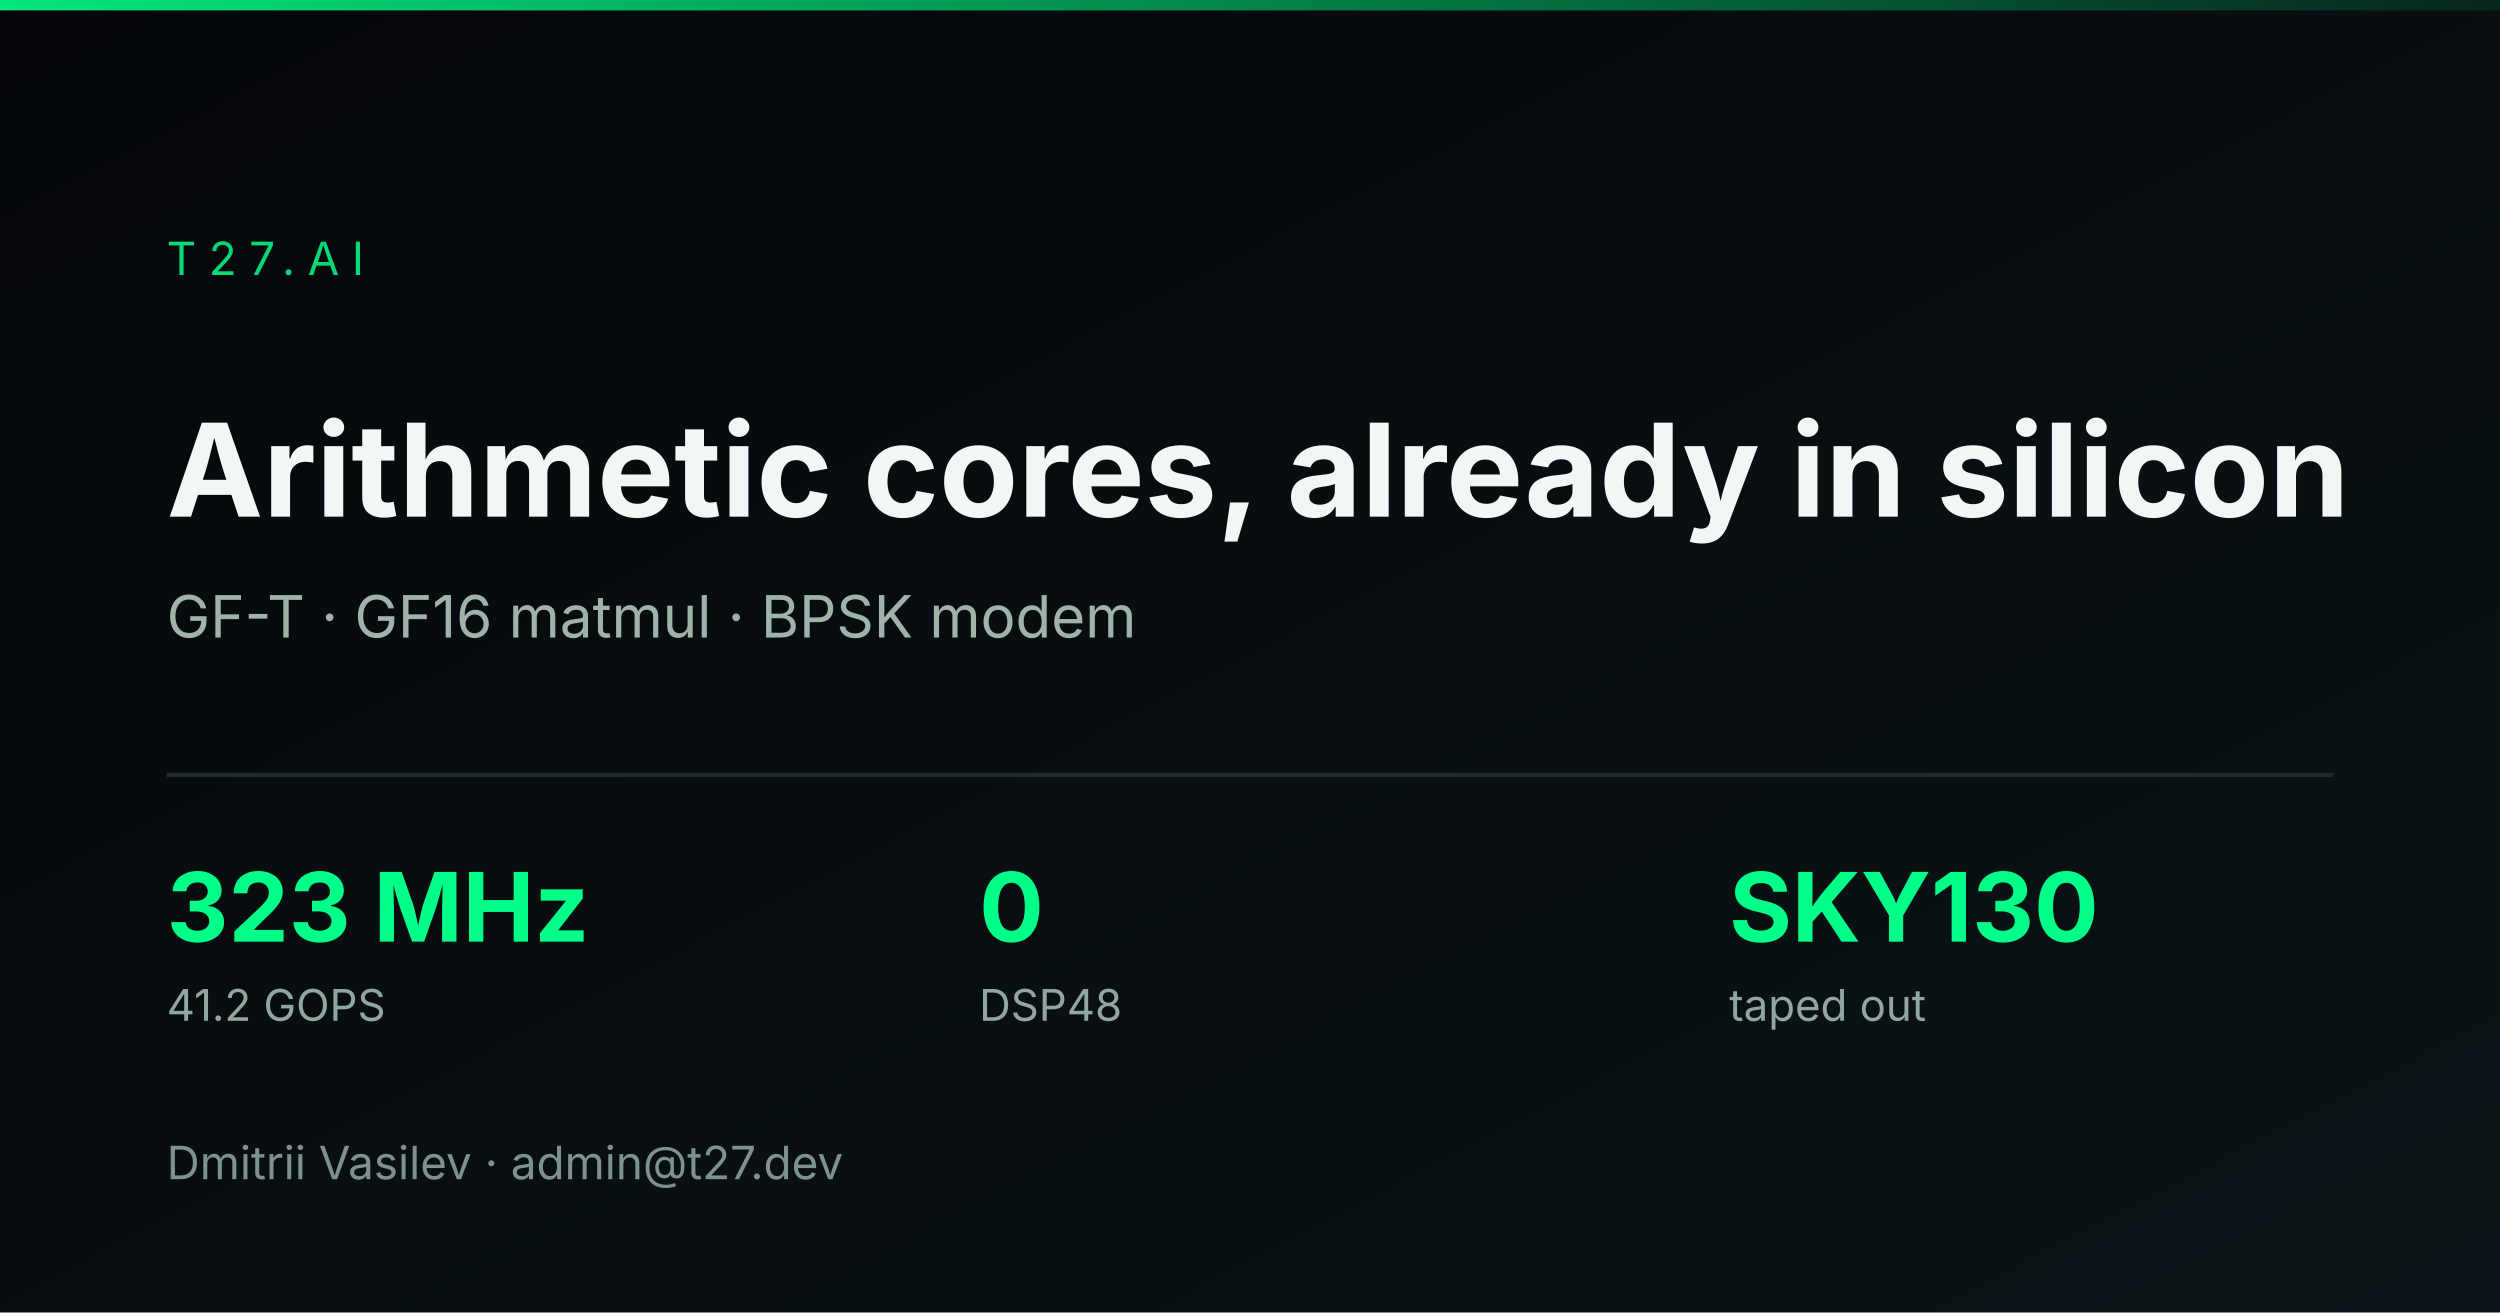
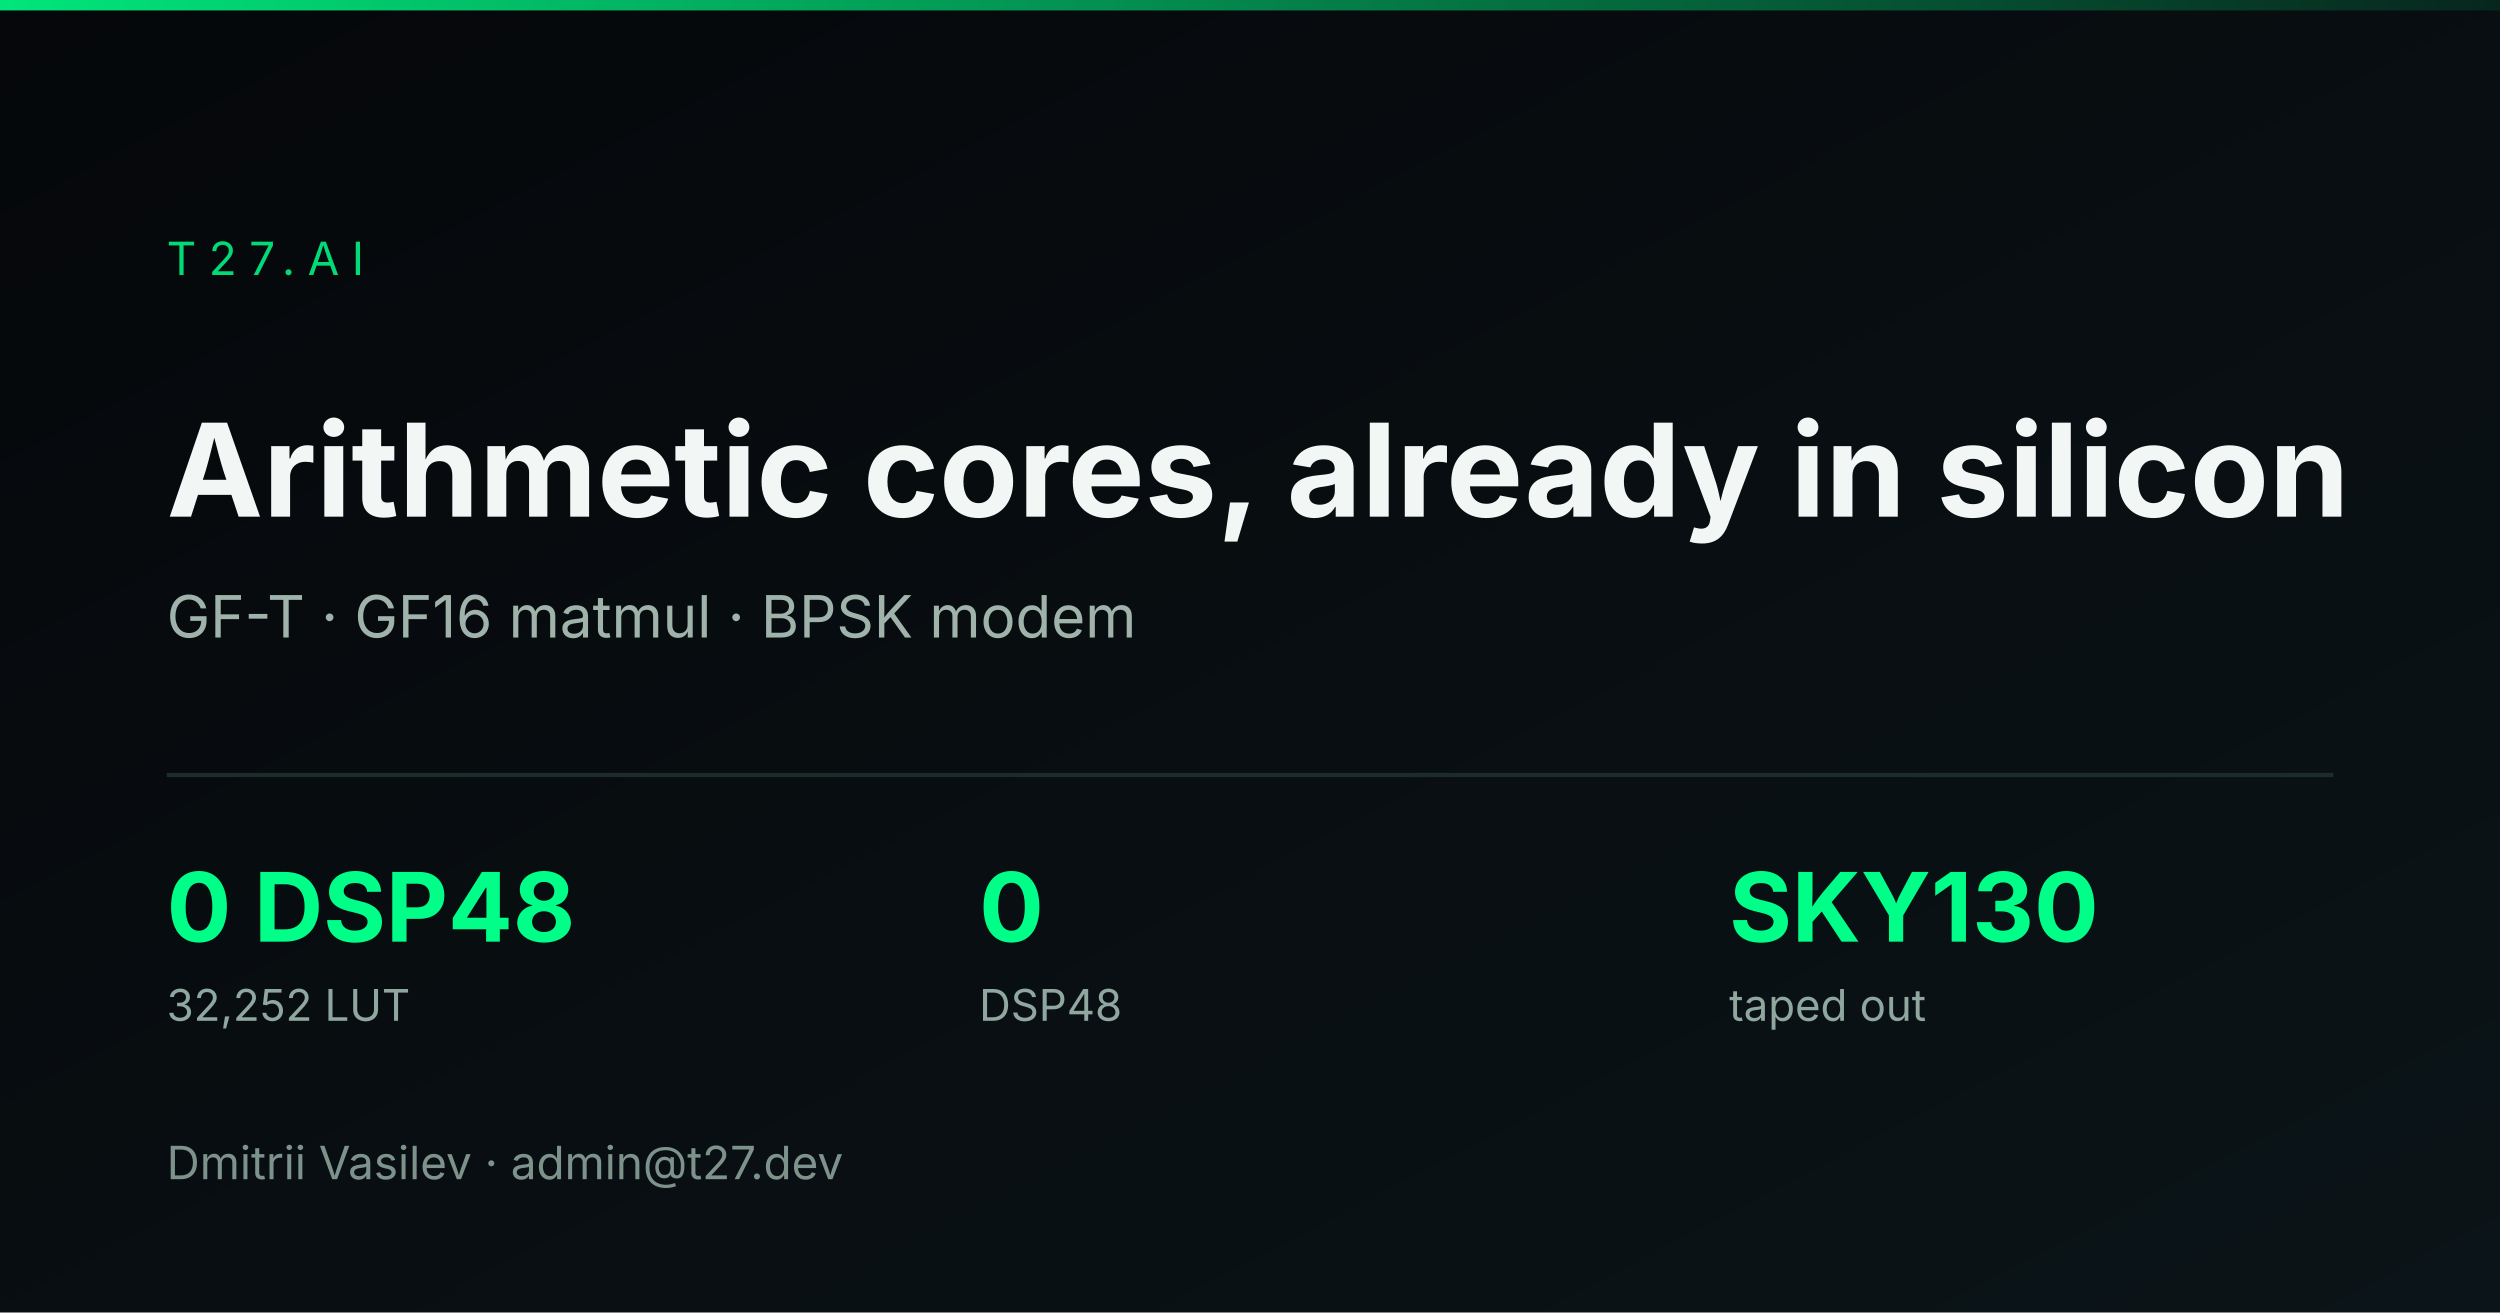
<svg xmlns="http://www.w3.org/2000/svg" width="1200" height="630" viewBox="0 0 1200 630" role="img" aria-label="Arithmetic cores, already in silicon">
  <defs>
    <linearGradient id="bg" x1="0" y1="0" x2="1" y2="1">
      <stop offset="0%" stop-color="#05070a" />
      <stop offset="100%" stop-color="#0b1418" />
    </linearGradient>
    <linearGradient id="glow" x1="0" y1="0" x2="1" y2="0">
      <stop offset="0%" stop-color="#00ff88" stop-opacity="0.9" />
      <stop offset="100%" stop-color="#00ff88" stop-opacity="0.1" />
    </linearGradient>
  </defs>
  <rect width="1200" height="630" fill="url(#bg)" />
  <rect x="0" y="0" width="1200" height="5" fill="url(#glow)" />
  <text x="80" y="132" font-family="Inter,Helvetica,Arial,sans-serif" font-size="22" letter-spacing="6" fill="#00ff88" opacity="0.85">T27.AI</text>
  <text x="80" y="248" font-family="Inter,Helvetica,Arial,sans-serif" font-size="62" font-weight="700" fill="#f2f6f4">Arithmetic cores, already in silicon</text>
  <text x="80" y="306" font-family="Inter,Helvetica,Arial,sans-serif" font-size="28" fill="#9fb3ab">GF-T · GF16 matmul · BPSK modem</text>
  <line x1="80" y1="372" x2="1120" y2="372" stroke="#1d2b2a" stroke-width="2" />
-   <text x="80" y="452" font-family="Inter,Helvetica,Arial,sans-serif" font-size="46" font-weight="700" fill="#00ff88">323 MHz</text>
-   <text x="80" y="490" font-family="Inter,Helvetica,Arial,sans-serif" font-size="21" fill="#8fa79f">41.2 GOPS</text>
+   <text x="80" y="452" font-family="Inter,Helvetica,Arial,sans-serif" font-size="46" font-weight="700" fill="#00ff88">0 DSP48</text>
+   <text x="80" y="490" font-family="Inter,Helvetica,Arial,sans-serif" font-size="21" fill="#8fa79f">32,252 LUT</text>
  <text x="470" y="452" font-family="Inter,Helvetica,Arial,sans-serif" font-size="46" font-weight="700" fill="#00ff88">0</text>
  <text x="470" y="490" font-family="Inter,Helvetica,Arial,sans-serif" font-size="21" fill="#8fa79f">DSP48</text>
  <text x="830" y="452" font-family="Inter,Helvetica,Arial,sans-serif" font-size="46" font-weight="700" fill="#00ff88">SKY130</text>
  <text x="830" y="490" font-family="Inter,Helvetica,Arial,sans-serif" font-size="21" fill="#8fa79f">taped out</text>
  <text x="80" y="566" font-family="Inter,Helvetica,Arial,sans-serif" font-size="22" fill="#7d928b">Dmitrii Vasilev · admin@t27.dev</text>
</svg>
